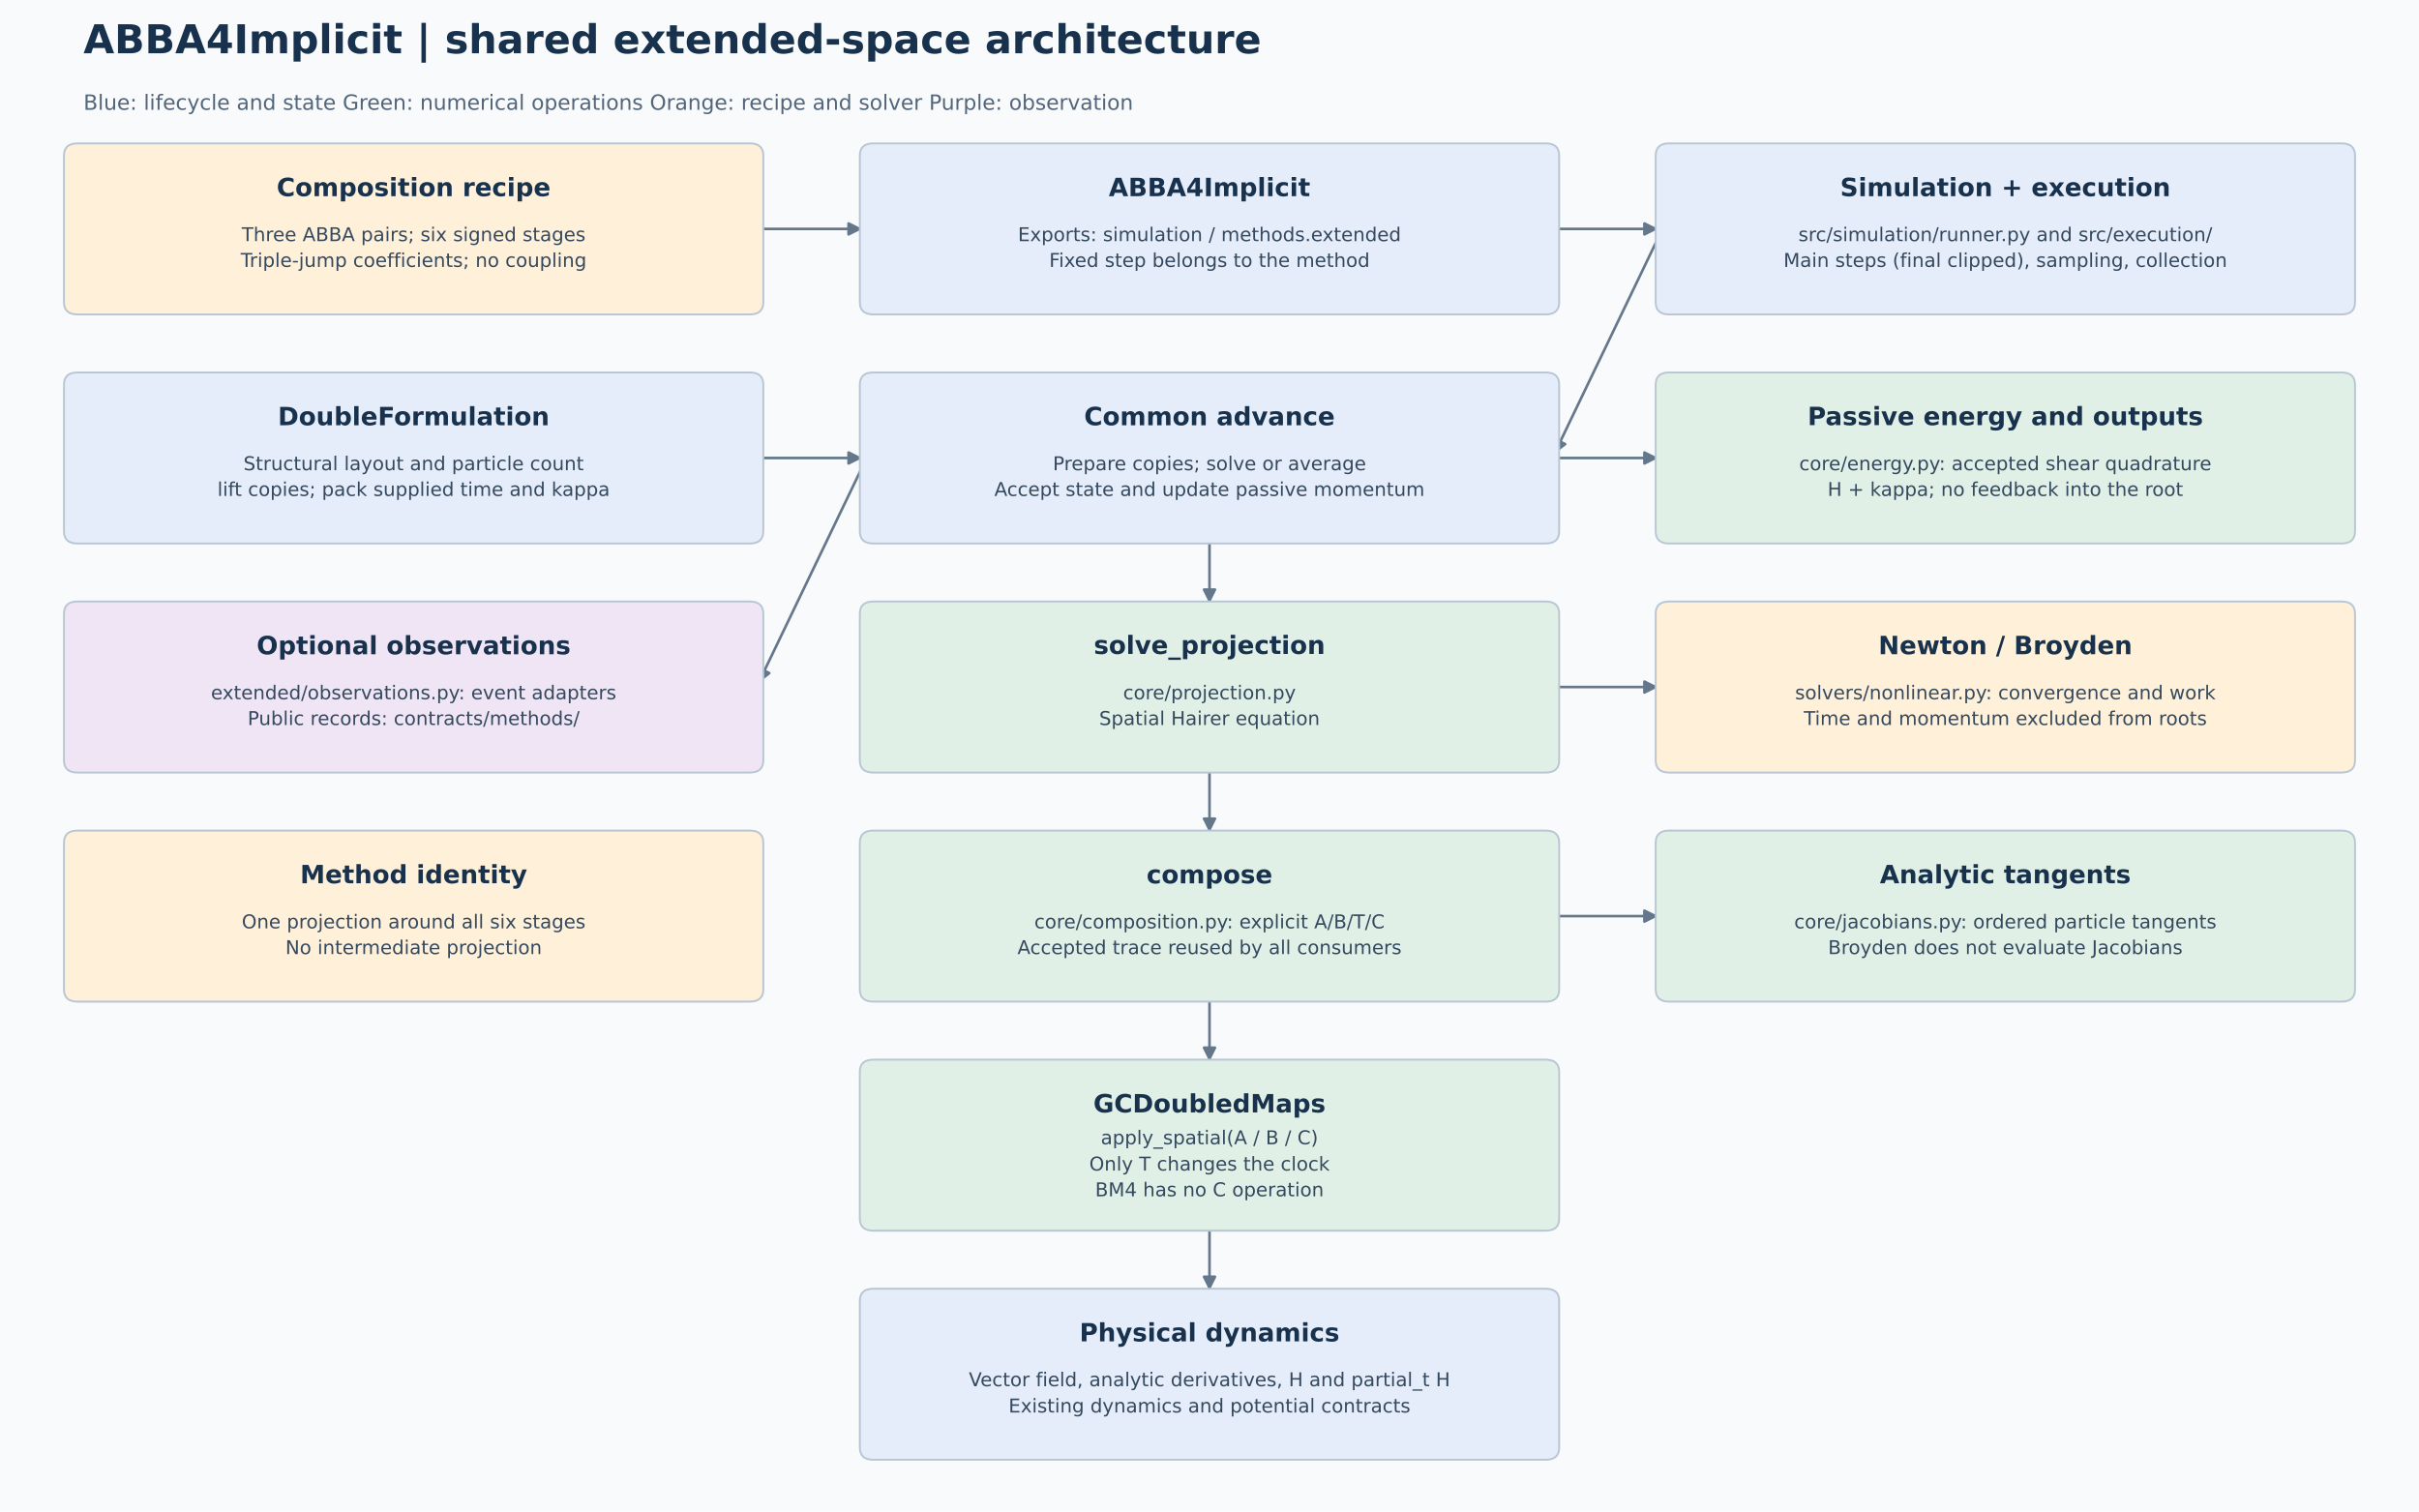
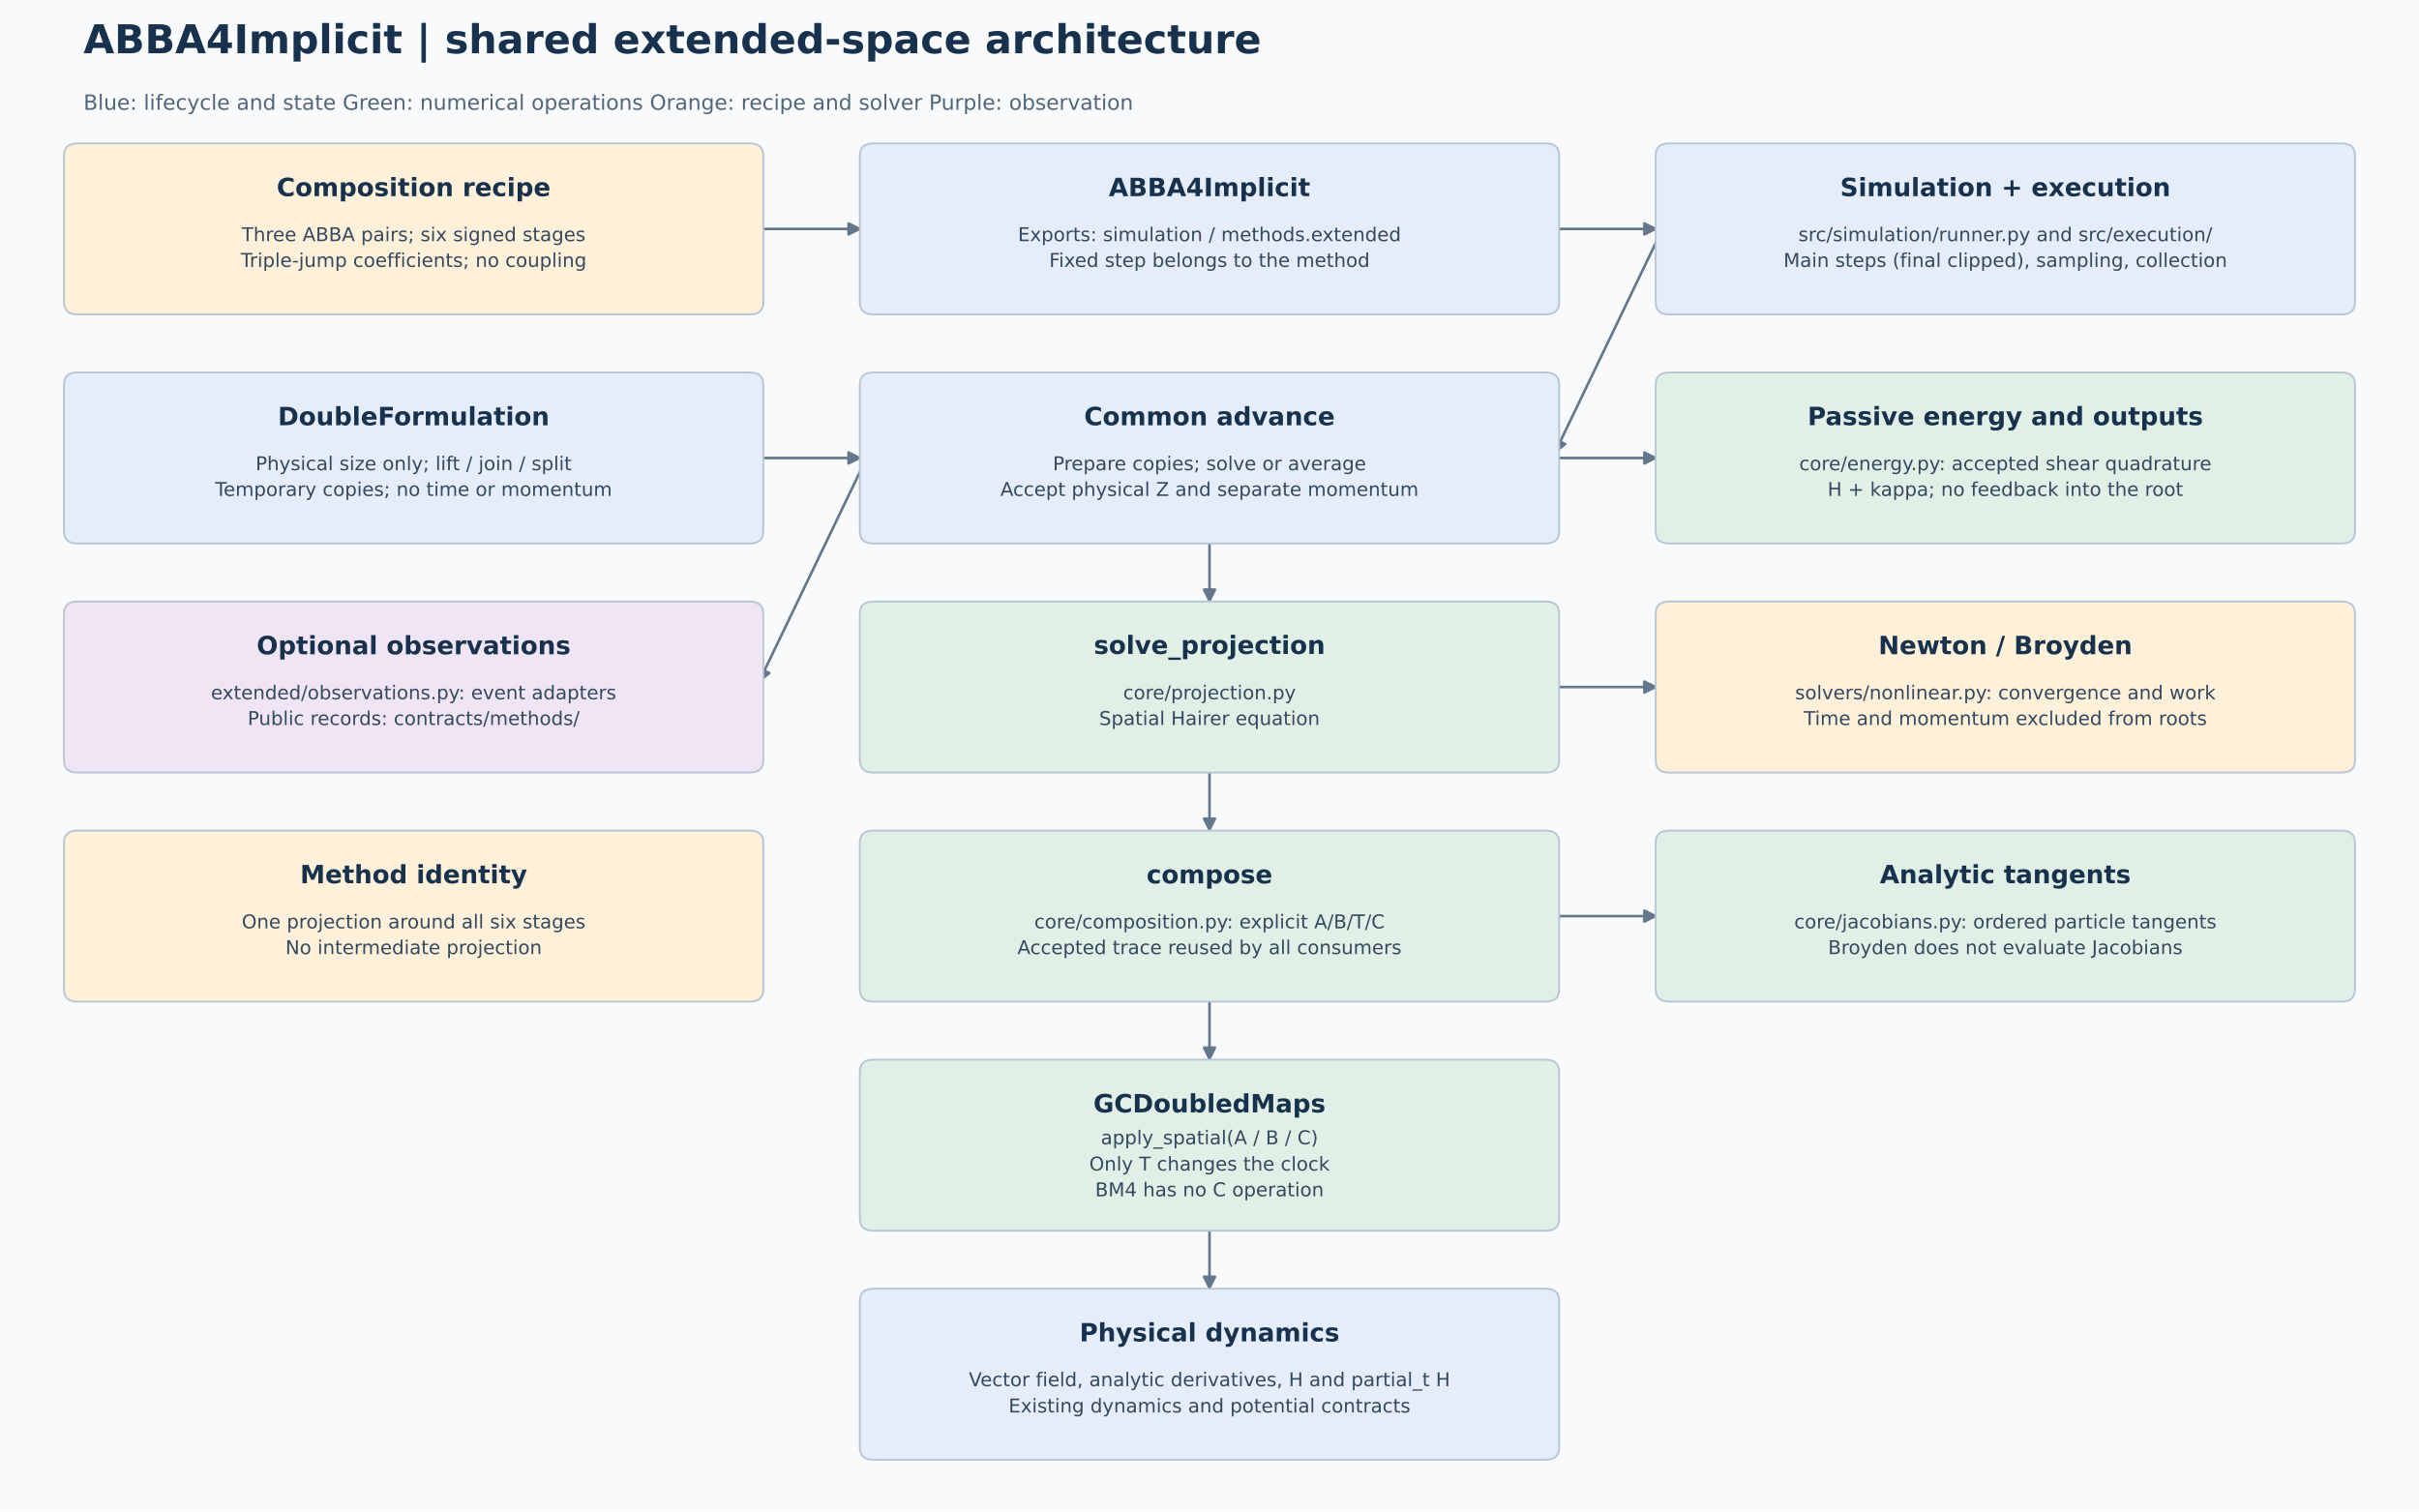
<svg xmlns="http://www.w3.org/2000/svg" width="1152pt" height="720pt" viewBox="0 0 1152 720" version="1.1">
  <defs>
    <style type="text/css">*{stroke-linejoin: round; stroke-linecap: butt}</style>
  </defs>
  <g id="figure_1">
    <g id="patch_1">
      <path d="M 0 720 L 1152 720 L 1152 0 L 0 0 z " style="fill: #f8fafc" />
    </g>
    <g id="axes_1">
      <g id="patch_2">
        <path d="M 362.288 109.039 Q 386.497 109.039 409.309 109.039 " clip-path="url(#pb098db616b)" style="fill: none; stroke: #64778b; stroke-width: 1.25; stroke-linecap: round" />
        <path d="M 404.109 106.439 L 409.309 109.039 L 404.109 111.639 z " clip-path="url(#pb098db616b)" style="fill: #64778b; stroke: #64778b; stroke-width: 1.25; stroke-linecap: round" />
      </g>
      <g id="patch_3">
        <path d="M 741.296 109.039 Q 765.505 109.039 788.317 109.039 " clip-path="url(#pb098db616b)" style="fill: none; stroke: #64778b; stroke-width: 1.25; stroke-linecap: round" />
        <path d="M 783.117 106.439 L 788.317 109.039 L 783.117 111.639 z " clip-path="url(#pb098db616b)" style="fill: #64778b; stroke: #64778b; stroke-width: 1.25; stroke-linecap: round" />
      </g>
      <g id="patch_4">
        <path d="M 790.847 110.841 Q 765.505 163.594 740.768 215.088 " clip-path="url(#pb098db616b)" style="fill: none; stroke: #64778b; stroke-width: 1.25; stroke-linecap: round" />
        <path d="M 745.363 211.527 L 740.768 215.088 L 740.676 209.275 z " clip-path="url(#pb098db616b)" style="fill: #64778b; stroke: #64778b; stroke-width: 1.25; stroke-linecap: round" />
      </g>
      <g id="patch_5">
        <path d="M 362.288 218.153 Q 386.497 218.153 409.309 218.153 " clip-path="url(#pb098db616b)" style="fill: none; stroke: #64778b; stroke-width: 1.25; stroke-linecap: round" />
        <path d="M 404.109 215.553 L 409.309 218.153 L 404.109 220.753 z " clip-path="url(#pb098db616b)" style="fill: #64778b; stroke: #64778b; stroke-width: 1.25; stroke-linecap: round" />
      </g>
      <g id="patch_6">
        <path d="M 576 257.976 Q 576 272.707 576 286.041 " clip-path="url(#pb098db616b)" style="fill: none; stroke: #64778b; stroke-width: 1.25; stroke-linecap: round" />
        <path d="M 578.6 280.841 L 576 286.041 L 573.4 280.841 z " clip-path="url(#pb098db616b)" style="fill: #64778b; stroke: #64778b; stroke-width: 1.25; stroke-linecap: round" />
      </g>
      <g id="patch_7">
        <path d="M 741.296 218.153 Q 765.505 218.153 788.317 218.153 " clip-path="url(#pb098db616b)" style="fill: none; stroke: #64778b; stroke-width: 1.25; stroke-linecap: round" />
        <path d="M 783.117 215.553 L 788.317 218.153 L 783.117 220.753 z " clip-path="url(#pb098db616b)" style="fill: #64778b; stroke: #64778b; stroke-width: 1.25; stroke-linecap: round" />
      </g>
      <g id="patch_8">
        <path d="M 411.839 219.954 Q 386.497 272.708 361.76 324.202 " clip-path="url(#pb098db616b)" style="fill: none; stroke: #64778b; stroke-width: 1.25; stroke-linecap: round" />
        <path d="M 366.355 320.64 L 361.76 324.202 L 361.668 318.389 z " clip-path="url(#pb098db616b)" style="fill: #64778b; stroke: #64778b; stroke-width: 1.25; stroke-linecap: round" />
      </g>
      <g id="patch_9">
        <path d="M 576 367.089 Q 576 381.821 576 395.155 " clip-path="url(#pb098db616b)" style="fill: none; stroke: #64778b; stroke-width: 1.25; stroke-linecap: round" />
        <path d="M 578.6 389.955 L 576 395.155 L 573.4 389.955 z " clip-path="url(#pb098db616b)" style="fill: #64778b; stroke: #64778b; stroke-width: 1.25; stroke-linecap: round" />
      </g>
      <g id="patch_10">
        <path d="M 741.296 327.266 Q 765.505 327.266 788.317 327.266 " clip-path="url(#pb098db616b)" style="fill: none; stroke: #64778b; stroke-width: 1.25; stroke-linecap: round" />
        <path d="M 783.117 324.666 L 788.317 327.266 L 783.117 329.866 z " clip-path="url(#pb098db616b)" style="fill: #64778b; stroke: #64778b; stroke-width: 1.25; stroke-linecap: round" />
      </g>
      <g id="patch_11">
        <path d="M 741.296 436.379 Q 765.505 436.379 788.317 436.379 " clip-path="url(#pb098db616b)" style="fill: none; stroke: #64778b; stroke-width: 1.25; stroke-linecap: round" />
        <path d="M 783.117 433.779 L 788.317 436.379 L 783.117 438.979 z " clip-path="url(#pb098db616b)" style="fill: #64778b; stroke: #64778b; stroke-width: 1.25; stroke-linecap: round" />
      </g>
      <g id="patch_12">
        <path d="M 576 476.203 Q 576 490.934 576 504.268 " clip-path="url(#pb098db616b)" style="fill: none; stroke: #64778b; stroke-width: 1.25; stroke-linecap: round" />
        <path d="M 578.6 499.068 L 576 504.268 L 573.4 499.068 z " clip-path="url(#pb098db616b)" style="fill: #64778b; stroke: #64778b; stroke-width: 1.25; stroke-linecap: round" />
      </g>
      <g id="patch_13">
        <path d="M 576 585.316 Q 576 600.048 576 613.382 " clip-path="url(#pb098db616b)" style="fill: none; stroke: #64778b; stroke-width: 1.25; stroke-linecap: round" />
        <path d="M 578.6 608.182 L 576 613.382 L 573.4 608.182 z " clip-path="url(#pb098db616b)" style="fill: #64778b; stroke: #64778b; stroke-width: 1.25; stroke-linecap: round" />
      </g>
      <g id="patch_14">
        <path d="M 36.922 149.775 L 357.062 149.775 Q 363.514 149.775 363.514 143.955 L 363.514 74.123 Q 363.514 68.304 357.062 68.304 L 36.922 68.304 Q 30.47 68.304 30.47 74.123 L 30.47 143.955 Q 30.47 149.775 36.922 149.775 z " clip-path="url(#pb098db616b)" style="fill: #fff0d9; stroke: #b8c6d4; stroke-width: 0.9; stroke-linejoin: miter" />
      </g>
      <g id="patch_15">
        <path d="M 415.93 149.775 L 736.07 149.775 Q 742.522 149.775 742.522 143.955 L 742.522 74.123 Q 742.522 68.304 736.07 68.304 L 415.93 68.304 Q 409.478 68.304 409.478 74.123 L 409.478 143.955 Q 409.478 149.775 415.93 149.775 z " clip-path="url(#pb098db616b)" style="fill: #e5ecfa; stroke: #b8c6d4; stroke-width: 0.9; stroke-linejoin: miter" />
      </g>
      <g id="patch_16">
        <path d="M 794.938 149.775 L 1115.078 149.775 Q 1121.53 149.775 1121.53 143.955 L 1121.53 74.123 Q 1121.53 68.304 1115.078 68.304 L 794.938 68.304 Q 788.486 68.304 788.486 74.123 L 788.486 143.955 Q 788.486 149.775 794.938 149.775 z " clip-path="url(#pb098db616b)" style="fill: #e5ecfa; stroke: #b8c6d4; stroke-width: 0.9; stroke-linejoin: miter" />
      </g>
      <g id="patch_17">
        <path d="M 36.922 258.888 L 357.062 258.888 Q 363.514 258.888 363.514 253.069 L 363.514 183.236 Q 363.514 177.417 357.062 177.417 L 36.922 177.417 Q 30.47 177.417 30.47 183.236 L 30.47 253.069 Q 30.47 258.888 36.922 258.888 z " clip-path="url(#pb098db616b)" style="fill: #e5ecfa; stroke: #b8c6d4; stroke-width: 0.9; stroke-linejoin: miter" />
      </g>
      <g id="patch_18">
        <path d="M 415.93 258.888 L 736.07 258.888 Q 742.522 258.888 742.522 253.069 L 742.522 183.236 Q 742.522 177.417 736.07 177.417 L 415.93 177.417 Q 409.478 177.417 409.478 183.236 L 409.478 253.069 Q 409.478 258.888 415.93 258.888 z " clip-path="url(#pb098db616b)" style="fill: #e5ecfa; stroke: #b8c6d4; stroke-width: 0.9; stroke-linejoin: miter" />
      </g>
      <g id="patch_19">
        <path d="M 794.938 258.888 L 1115.078 258.888 Q 1121.53 258.888 1121.53 253.069 L 1121.53 183.236 Q 1121.53 177.417 1115.078 177.417 L 794.938 177.417 Q 788.486 177.417 788.486 183.236 L 788.486 253.069 Q 788.486 258.888 794.938 258.888 z " clip-path="url(#pb098db616b)" style="fill: #e1f0e6; stroke: #b8c6d4; stroke-width: 0.9; stroke-linejoin: miter" />
      </g>
      <g id="patch_20">
        <path d="M 36.922 368.002 L 357.062 368.002 Q 363.514 368.002 363.514 362.182 L 363.514 292.35 Q 363.514 286.53 357.062 286.53 L 36.922 286.53 Q 30.47 286.53 30.47 292.35 L 30.47 362.182 Q 30.47 368.002 36.922 368.002 z " clip-path="url(#pb098db616b)" style="fill: #f0e5f5; stroke: #b8c6d4; stroke-width: 0.9; stroke-linejoin: miter" />
      </g>
      <g id="patch_21">
        <path d="M 415.93 368.002 L 736.07 368.002 Q 742.522 368.002 742.522 362.182 L 742.522 292.35 Q 742.522 286.53 736.07 286.53 L 415.93 286.53 Q 409.478 286.53 409.478 292.35 L 409.478 362.182 Q 409.478 368.002 415.93 368.002 z " clip-path="url(#pb098db616b)" style="fill: #e1f0e6; stroke: #b8c6d4; stroke-width: 0.9; stroke-linejoin: miter" />
      </g>
      <g id="patch_22">
        <path d="M 794.938 368.002 L 1115.078 368.002 Q 1121.53 368.002 1121.53 362.182 L 1121.53 292.35 Q 1121.53 286.53 1115.078 286.53 L 794.938 286.53 Q 788.486 286.53 788.486 292.35 L 788.486 362.182 Q 788.486 368.002 794.938 368.002 z " clip-path="url(#pb098db616b)" style="fill: #fff0d9; stroke: #b8c6d4; stroke-width: 0.9; stroke-linejoin: miter" />
      </g>
      <g id="patch_23">
        <path d="M 36.922 477.115 L 357.062 477.115 Q 363.514 477.115 363.514 471.296 L 363.514 401.463 Q 363.514 395.644 357.062 395.644 L 36.922 395.644 Q 30.47 395.644 30.47 401.463 L 30.47 471.296 Q 30.47 477.115 36.922 477.115 z " clip-path="url(#pb098db616b)" style="fill: #fff0d9; stroke: #b8c6d4; stroke-width: 0.9; stroke-linejoin: miter" />
      </g>
      <g id="patch_24">
        <path d="M 415.93 477.115 L 736.07 477.115 Q 742.522 477.115 742.522 471.296 L 742.522 401.463 Q 742.522 395.644 736.07 395.644 L 415.93 395.644 Q 409.478 395.644 409.478 401.463 L 409.478 471.296 Q 409.478 477.115 415.93 477.115 z " clip-path="url(#pb098db616b)" style="fill: #e1f0e6; stroke: #b8c6d4; stroke-width: 0.9; stroke-linejoin: miter" />
      </g>
      <g id="patch_25">
        <path d="M 794.938 477.115 L 1115.078 477.115 Q 1121.53 477.115 1121.53 471.296 L 1121.53 401.463 Q 1121.53 395.644 1115.078 395.644 L 794.938 395.644 Q 788.486 395.644 788.486 401.463 L 788.486 471.296 Q 788.486 477.115 794.938 477.115 z " clip-path="url(#pb098db616b)" style="fill: #e1f0e6; stroke: #b8c6d4; stroke-width: 0.9; stroke-linejoin: miter" />
      </g>
      <g id="patch_26">
        <path d="M 415.93 586.228 L 736.07 586.228 Q 742.522 586.228 742.522 580.409 L 742.522 510.576 Q 742.522 504.757 736.07 504.757 L 415.93 504.757 Q 409.478 504.757 409.478 510.576 L 409.478 580.409 Q 409.478 586.228 415.93 586.228 z " clip-path="url(#pb098db616b)" style="fill: #e1f0e6; stroke: #b8c6d4; stroke-width: 0.9; stroke-linejoin: miter" />
      </g>
      <g id="patch_27">
        <path d="M 415.93 695.342 L 736.07 695.342 Q 742.522 695.342 742.522 689.522 L 742.522 619.69 Q 742.522 613.871 736.07 613.871 L 415.93 613.871 Q 409.478 613.871 409.478 619.69 L 409.478 689.522 Q 409.478 695.342 415.93 695.342 z " clip-path="url(#pb098db616b)" style="fill: #e5ecfa; stroke: #b8c6d4; stroke-width: 0.9; stroke-linejoin: miter" />
      </g>
      <g id="text_1">
        <text style="font-weight: 700; font-size: 19px; font-family: 'DejaVu Sans', 'Bitstream Vera Sans', 'Computer Modern Sans Serif', 'Lucida Grande', 'Verdana', 'Geneva', 'Lucid', 'Arial', 'Helvetica', 'Avant Garde', sans-serif; text-anchor: start; fill: #18324d" x="39.744" y="25.386" transform="rotate(-0 39.744 25.38557)">ABBA4Implicit | shared extended-space architecture</text>
      </g>
      <g id="text_2">
        <text style="font-size: 10px; font-family: 'DejaVu Sans', 'Bitstream Vera Sans', 'Computer Modern Sans Serif', 'Lucida Grande', 'Verdana', 'Geneva', 'Lucid', 'Arial', 'Helvetica', 'Avant Garde', sans-serif; text-anchor: start; fill: #53657a" x="39.744" y="52.3" transform="rotate(-0 39.744 52.30021)">Blue: lifecycle and state    Green: numerical operations    Orange: recipe and solver    Purple: observation</text>
      </g>
      <g id="text_3">
        <text style="font-weight: 700; font-size: 12px; font-family: 'DejaVu Sans', 'Bitstream Vera Sans', 'Computer Modern Sans Serif', 'Lucida Grande', 'Verdana', 'Geneva', 'Lucid', 'Arial', 'Helvetica', 'Avant Garde', sans-serif; text-anchor: middle; fill: #18324d" x="196.992" y="93.437" transform="rotate(-0 196.992 93.43744)">Composition recipe</text>
      </g>
      <g id="text_4">
        <text style="font-size: 9.1px; font-family: 'DejaVu Sans', 'Bitstream Vera Sans', 'Computer Modern Sans Serif', 'Lucida Grande', 'Verdana', 'Geneva', 'Lucid', 'Arial', 'Helvetica', 'Avant Garde', sans-serif; fill: #34495e" transform="translate(115.1261 114.8745)">Three ABBA pairs; six signed stages</text>
        <text style="font-size: 9.1px; font-family: 'DejaVu Sans', 'Bitstream Vera Sans', 'Computer Modern Sans Serif', 'Lucida Grande', 'Verdana', 'Geneva', 'Lucid', 'Arial', 'Helvetica', 'Avant Garde', sans-serif; fill: #34495e" transform="translate(114.6349 127.1389)">Triple-jump coefficients; no coupling</text>
      </g>
      <g id="text_5">
        <text style="font-weight: 700; font-size: 12px; font-family: 'DejaVu Sans', 'Bitstream Vera Sans', 'Computer Modern Sans Serif', 'Lucida Grande', 'Verdana', 'Geneva', 'Lucid', 'Arial', 'Helvetica', 'Avant Garde', sans-serif; text-anchor: middle; fill: #18324d" x="576" y="93.437" transform="rotate(-0 576 93.43744)">ABBA4Implicit</text>
      </g>
      <g id="text_6">
        <text style="font-size: 9.1px; font-family: 'DejaVu Sans', 'Bitstream Vera Sans', 'Computer Modern Sans Serif', 'Lucida Grande', 'Verdana', 'Geneva', 'Lucid', 'Arial', 'Helvetica', 'Avant Garde', sans-serif; fill: #34495e" transform="translate(484.7689 114.8745)">Exports: simulation / methods.extended</text>
        <text style="font-size: 9.1px; font-family: 'DejaVu Sans', 'Bitstream Vera Sans', 'Computer Modern Sans Serif', 'Lucida Grande', 'Verdana', 'Geneva', 'Lucid', 'Arial', 'Helvetica', 'Avant Garde', sans-serif; fill: #34495e" transform="translate(499.6524 127.1389)">Fixed step belongs to the method</text>
      </g>
      <g id="text_7">
        <text style="font-weight: 700; font-size: 12px; font-family: 'DejaVu Sans', 'Bitstream Vera Sans', 'Computer Modern Sans Serif', 'Lucida Grande', 'Verdana', 'Geneva', 'Lucid', 'Arial', 'Helvetica', 'Avant Garde', sans-serif; text-anchor: middle; fill: #18324d" x="955.008" y="93.437" transform="rotate(-0 955.008 93.43744)">Simulation + execution</text>
      </g>
      <g id="text_8">
        <text style="font-size: 9.1px; font-family: 'DejaVu Sans', 'Bitstream Vera Sans', 'Computer Modern Sans Serif', 'Lucida Grande', 'Verdana', 'Geneva', 'Lucid', 'Arial', 'Helvetica', 'Avant Garde', sans-serif; fill: #34495e" transform="translate(856.4514 114.8745)">src/simulation/runner.py and src/execution/</text>
        <text style="font-size: 9.1px; font-family: 'DejaVu Sans', 'Bitstream Vera Sans', 'Computer Modern Sans Serif', 'Lucida Grande', 'Verdana', 'Geneva', 'Lucid', 'Arial', 'Helvetica', 'Avant Garde', sans-serif; fill: #34495e" transform="translate(849.3542 127.1389)">Main steps (final clipped), sampling, collection</text>
      </g>
      <g id="text_9">
        <text style="font-weight: 700; font-size: 12px; font-family: 'DejaVu Sans', 'Bitstream Vera Sans', 'Computer Modern Sans Serif', 'Lucida Grande', 'Verdana', 'Geneva', 'Lucid', 'Arial', 'Helvetica', 'Avant Garde', sans-serif; text-anchor: middle; fill: #18324d" x="196.992" y="202.551" transform="rotate(-0 196.992 202.5508)">DoubleFormulation</text>
      </g>
      <g id="text_10">
-         <text style="font-size: 9.1px; font-family: 'DejaVu Sans', 'Bitstream Vera Sans', 'Computer Modern Sans Serif', 'Lucida Grande', 'Verdana', 'Geneva', 'Lucid', 'Arial', 'Helvetica', 'Avant Garde', sans-serif; fill: #34495e" transform="translate(115.9352 223.9879)">Structural layout and particle count</text>
-         <text style="font-size: 9.1px; font-family: 'DejaVu Sans', 'Bitstream Vera Sans', 'Computer Modern Sans Serif', 'Lucida Grande', 'Verdana', 'Geneva', 'Lucid', 'Arial', 'Helvetica', 'Avant Garde', sans-serif; fill: #34495e" transform="translate(103.5314 236.2523)">lift copies; pack supplied time and kappa</text>
+         <text style="font-size: 9.1px; font-family: 'DejaVu Sans', 'Bitstream Vera Sans', 'Computer Modern Sans Serif', 'Lucida Grande', 'Verdana', 'Geneva', 'Lucid', 'Arial', 'Helvetica', 'Avant Garde', sans-serif; fill: #34495e" transform="translate(121.7158 223.9879)">Physical size only; lift / join / split</text>
+         <text style="font-size: 9.1px; font-family: 'DejaVu Sans', 'Bitstream Vera Sans', 'Computer Modern Sans Serif', 'Lucida Grande', 'Verdana', 'Geneva', 'Lucid', 'Arial', 'Helvetica', 'Avant Garde', sans-serif; fill: #34495e" transform="translate(102.4565 236.2523)">Temporary copies; no time or momentum</text>
      </g>
      <g id="text_11">
        <text style="font-weight: 700; font-size: 12px; font-family: 'DejaVu Sans', 'Bitstream Vera Sans', 'Computer Modern Sans Serif', 'Lucida Grande', 'Verdana', 'Geneva', 'Lucid', 'Arial', 'Helvetica', 'Avant Garde', sans-serif; text-anchor: middle; fill: #18324d" x="576" y="202.551" transform="rotate(-0 576 202.5508)">Common advance</text>
      </g>
      <g id="text_12">
        <text style="font-size: 9.1px; font-family: 'DejaVu Sans', 'Bitstream Vera Sans', 'Computer Modern Sans Serif', 'Lucida Grande', 'Verdana', 'Geneva', 'Lucid', 'Arial', 'Helvetica', 'Avant Garde', sans-serif; fill: #34495e" transform="translate(501.4049 223.9879)">Prepare copies; solve or average</text>
-         <text style="font-size: 9.1px; font-family: 'DejaVu Sans', 'Bitstream Vera Sans', 'Computer Modern Sans Serif', 'Lucida Grande', 'Verdana', 'Geneva', 'Lucid', 'Arial', 'Helvetica', 'Avant Garde', sans-serif; fill: #34495e" transform="translate(473.5383 236.2523)">Accept state and update passive momentum</text>
+         <text style="font-size: 9.1px; font-family: 'DejaVu Sans', 'Bitstream Vera Sans', 'Computer Modern Sans Serif', 'Lucida Grande', 'Verdana', 'Geneva', 'Lucid', 'Arial', 'Helvetica', 'Avant Garde', sans-serif; fill: #34495e" transform="translate(476.4112 236.2523)">Accept physical Z and separate momentum</text>
      </g>
      <g id="text_13">
        <text style="font-weight: 700; font-size: 12px; font-family: 'DejaVu Sans', 'Bitstream Vera Sans', 'Computer Modern Sans Serif', 'Lucida Grande', 'Verdana', 'Geneva', 'Lucid', 'Arial', 'Helvetica', 'Avant Garde', sans-serif; text-anchor: middle; fill: #18324d" x="955.008" y="202.504" transform="rotate(-0 955.008 202.504)">Passive energy and outputs</text>
      </g>
      <g id="text_14">
        <text style="font-size: 9.1px; font-family: 'DejaVu Sans', 'Bitstream Vera Sans', 'Computer Modern Sans Serif', 'Lucida Grande', 'Verdana', 'Geneva', 'Lucid', 'Arial', 'Helvetica', 'Avant Garde', sans-serif; fill: #34495e" transform="translate(856.8389 223.9879)">core/energy.py: accepted shear quadrature</text>
        <text style="font-size: 9.1px; font-family: 'DejaVu Sans', 'Bitstream Vera Sans', 'Computer Modern Sans Serif', 'Lucida Grande', 'Verdana', 'Geneva', 'Lucid', 'Arial', 'Helvetica', 'Avant Garde', sans-serif; fill: #34495e" transform="translate(870.3368 236.2523)">H + kappa; no feedback into the root</text>
      </g>
      <g id="text_15">
        <text style="font-weight: 700; font-size: 12px; font-family: 'DejaVu Sans', 'Bitstream Vera Sans', 'Computer Modern Sans Serif', 'Lucida Grande', 'Verdana', 'Geneva', 'Lucid', 'Arial', 'Helvetica', 'Avant Garde', sans-serif; text-anchor: middle; fill: #18324d" x="196.992" y="311.664" transform="rotate(-0 196.992 311.6642)">Optional observations</text>
      </g>
      <g id="text_16">
        <text style="font-size: 9.1px; font-family: 'DejaVu Sans', 'Bitstream Vera Sans', 'Computer Modern Sans Serif', 'Lucida Grande', 'Verdana', 'Geneva', 'Lucid', 'Arial', 'Helvetica', 'Avant Garde', sans-serif; fill: #34495e" transform="translate(100.4623 333.1013)">extended/observations.py: event adapters</text>
        <text style="font-size: 9.1px; font-family: 'DejaVu Sans', 'Bitstream Vera Sans', 'Computer Modern Sans Serif', 'Lucida Grande', 'Verdana', 'Geneva', 'Lucid', 'Arial', 'Helvetica', 'Avant Garde', sans-serif; fill: #34495e" transform="translate(117.923 345.3657)">Public records: contracts/methods/</text>
      </g>
      <g id="text_17">
        <text style="font-weight: 700; font-size: 12px; font-family: 'DejaVu Sans', 'Bitstream Vera Sans', 'Computer Modern Sans Serif', 'Lucida Grande', 'Verdana', 'Geneva', 'Lucid', 'Arial', 'Helvetica', 'Avant Garde', sans-serif; text-anchor: middle; fill: #18324d" x="576" y="311.497" transform="rotate(-0 576 311.4974)">solve_projection</text>
      </g>
      <g id="text_18">
        <text style="font-size: 9.1px; font-family: 'DejaVu Sans', 'Bitstream Vera Sans', 'Computer Modern Sans Serif', 'Lucida Grande', 'Verdana', 'Geneva', 'Lucid', 'Arial', 'Helvetica', 'Avant Garde', sans-serif; fill: #34495e" transform="translate(534.8644 333.1013)">core/projection.py</text>
        <text style="font-size: 9.1px; font-family: 'DejaVu Sans', 'Bitstream Vera Sans', 'Computer Modern Sans Serif', 'Lucida Grande', 'Verdana', 'Geneva', 'Lucid', 'Arial', 'Helvetica', 'Avant Garde', sans-serif; fill: #34495e" transform="translate(523.4546 345.3657)">Spatial Hairer equation</text>
      </g>
      <g id="text_19">
        <text style="font-weight: 700; font-size: 12px; font-family: 'DejaVu Sans', 'Bitstream Vera Sans', 'Computer Modern Sans Serif', 'Lucida Grande', 'Verdana', 'Geneva', 'Lucid', 'Arial', 'Helvetica', 'Avant Garde', sans-serif; text-anchor: middle; fill: #18324d" x="955.008" y="311.617" transform="rotate(-0 955.008 311.6174)">Newton / Broyden</text>
      </g>
      <g id="text_20">
        <text style="font-size: 9.1px; font-family: 'DejaVu Sans', 'Bitstream Vera Sans', 'Computer Modern Sans Serif', 'Lucida Grande', 'Verdana', 'Geneva', 'Lucid', 'Arial', 'Helvetica', 'Avant Garde', sans-serif; fill: #34495e" transform="translate(854.8518 333.1013)">solvers/nonlinear.py: convergence and work</text>
        <text style="font-size: 9.1px; font-family: 'DejaVu Sans', 'Bitstream Vera Sans', 'Computer Modern Sans Serif', 'Lucida Grande', 'Verdana', 'Geneva', 'Lucid', 'Arial', 'Helvetica', 'Avant Garde', sans-serif; fill: #34495e" transform="translate(859.0186 345.3657)">Time and momentum excluded from roots</text>
      </g>
      <g id="text_21">
        <text style="font-weight: 700; font-size: 12px; font-family: 'DejaVu Sans', 'Bitstream Vera Sans', 'Computer Modern Sans Serif', 'Lucida Grande', 'Verdana', 'Geneva', 'Lucid', 'Arial', 'Helvetica', 'Avant Garde', sans-serif; text-anchor: middle; fill: #18324d" x="196.992" y="420.731" transform="rotate(-0 196.992 420.7308)">Method identity</text>
      </g>
      <g id="text_22">
        <text style="font-size: 9.1px; font-family: 'DejaVu Sans', 'Bitstream Vera Sans', 'Computer Modern Sans Serif', 'Lucida Grande', 'Verdana', 'Geneva', 'Lucid', 'Arial', 'Helvetica', 'Avant Garde', sans-serif; fill: #34495e" transform="translate(115.1347 442.2147)">One projection around all six stages</text>
        <text style="font-size: 9.1px; font-family: 'DejaVu Sans', 'Bitstream Vera Sans', 'Computer Modern Sans Serif', 'Lucida Grande', 'Verdana', 'Geneva', 'Lucid', 'Arial', 'Helvetica', 'Avant Garde', sans-serif; fill: #34495e" transform="translate(135.9125 454.4791)">No intermediate projection</text>
      </g>
      <g id="text_23">
        <text style="font-weight: 700; font-size: 12px; font-family: 'DejaVu Sans', 'Bitstream Vera Sans', 'Computer Modern Sans Serif', 'Lucida Grande', 'Verdana', 'Geneva', 'Lucid', 'Arial', 'Helvetica', 'Avant Garde', sans-serif; text-anchor: middle; fill: #18324d" x="576" y="420.778" transform="rotate(-0 576 420.7776)">compose</text>
      </g>
      <g id="text_24">
        <text style="font-size: 9.1px; font-family: 'DejaVu Sans', 'Bitstream Vera Sans', 'Computer Modern Sans Serif', 'Lucida Grande', 'Verdana', 'Geneva', 'Lucid', 'Arial', 'Helvetica', 'Avant Garde', sans-serif; fill: #34495e" transform="translate(492.5829 442.2147)">core/composition.py: explicit A/B/T/C</text>
        <text style="font-size: 9.1px; font-family: 'DejaVu Sans', 'Bitstream Vera Sans', 'Computer Modern Sans Serif', 'Lucida Grande', 'Verdana', 'Geneva', 'Lucid', 'Arial', 'Helvetica', 'Avant Garde', sans-serif; fill: #34495e" transform="translate(484.5258 454.4791)">Accepted trace reused by all consumers</text>
      </g>
      <g id="text_25">
        <text style="font-weight: 700; font-size: 12px; font-family: 'DejaVu Sans', 'Bitstream Vera Sans', 'Computer Modern Sans Serif', 'Lucida Grande', 'Verdana', 'Geneva', 'Lucid', 'Arial', 'Helvetica', 'Avant Garde', sans-serif; text-anchor: middle; fill: #18324d" x="955.008" y="420.731" transform="rotate(-0 955.008 420.7308)">Analytic tangents</text>
      </g>
      <g id="text_26">
        <text style="font-size: 9.1px; font-family: 'DejaVu Sans', 'Bitstream Vera Sans', 'Computer Modern Sans Serif', 'Lucida Grande', 'Verdana', 'Geneva', 'Lucid', 'Arial', 'Helvetica', 'Avant Garde', sans-serif; fill: #34495e" transform="translate(854.4587 442.2147)">core/jacobians.py: ordered particle tangents</text>
        <text style="font-size: 9.1px; font-family: 'DejaVu Sans', 'Bitstream Vera Sans', 'Computer Modern Sans Serif', 'Lucida Grande', 'Verdana', 'Geneva', 'Lucid', 'Arial', 'Helvetica', 'Avant Garde', sans-serif; fill: #34495e" transform="translate(870.5799 454.4791)">Broyden does not evaluate Jacobians</text>
      </g>
      <g id="text_27">
        <text style="font-weight: 700; font-size: 12px; font-family: 'DejaVu Sans', 'Bitstream Vera Sans', 'Computer Modern Sans Serif', 'Lucida Grande', 'Verdana', 'Geneva', 'Lucid', 'Arial', 'Helvetica', 'Avant Garde', sans-serif; text-anchor: middle; fill: #18324d" x="576" y="529.891" transform="rotate(-0 576 529.891)">GCDoubledMaps</text>
      </g>
      <g id="text_28">
        <text style="font-size: 9.1px; font-family: 'DejaVu Sans', 'Bitstream Vera Sans', 'Computer Modern Sans Serif', 'Lucida Grande', 'Verdana', 'Geneva', 'Lucid', 'Arial', 'Helvetica', 'Avant Garde', sans-serif; fill: #34495e" transform="translate(524.2437 545.0694)">apply_spatial(A / B / C)</text>
        <text style="font-size: 9.1px; font-family: 'DejaVu Sans', 'Bitstream Vera Sans', 'Computer Modern Sans Serif', 'Lucida Grande', 'Verdana', 'Geneva', 'Lucid', 'Arial', 'Helvetica', 'Avant Garde', sans-serif; fill: #34495e" transform="translate(518.7454 557.5869)">Only T changes the clock</text>
        <text style="font-size: 9.1px; font-family: 'DejaVu Sans', 'Bitstream Vera Sans', 'Computer Modern Sans Serif', 'Lucida Grande', 'Verdana', 'Geneva', 'Lucid', 'Arial', 'Helvetica', 'Avant Garde', sans-serif; fill: #34495e" transform="translate(521.5401 569.8512)">BM4 has no C operation</text>
      </g>
      <g id="text_29">
        <text style="font-weight: 700; font-size: 12px; font-family: 'DejaVu Sans', 'Bitstream Vera Sans', 'Computer Modern Sans Serif', 'Lucida Grande', 'Verdana', 'Geneva', 'Lucid', 'Arial', 'Helvetica', 'Avant Garde', sans-serif; text-anchor: middle; fill: #18324d" x="576" y="638.958" transform="rotate(-0 576 638.9576)">Physical dynamics</text>
      </g>
      <g id="text_30">
        <text style="font-size: 9.1px; font-family: 'DejaVu Sans', 'Bitstream Vera Sans', 'Computer Modern Sans Serif', 'Lucida Grande', 'Verdana', 'Geneva', 'Lucid', 'Arial', 'Helvetica', 'Avant Garde', sans-serif; fill: #34495e" transform="translate(461.3763 660.315)">Vector field, analytic derivatives, H and partial_t H</text>
        <text style="font-size: 9.1px; font-family: 'DejaVu Sans', 'Bitstream Vera Sans', 'Computer Modern Sans Serif', 'Lucida Grande', 'Verdana', 'Geneva', 'Lucid', 'Arial', 'Helvetica', 'Avant Garde', sans-serif; fill: #34495e" transform="translate(480.3043 672.8324)">Existing dynamics and potential contracts</text>
      </g>
    </g>
  </g>
  <defs>
    <clipPath id="pb098db616b">
      <rect x="11.52" y="7.2" width="1128.96" height="705.6" />
    </clipPath>
  </defs>
</svg>
